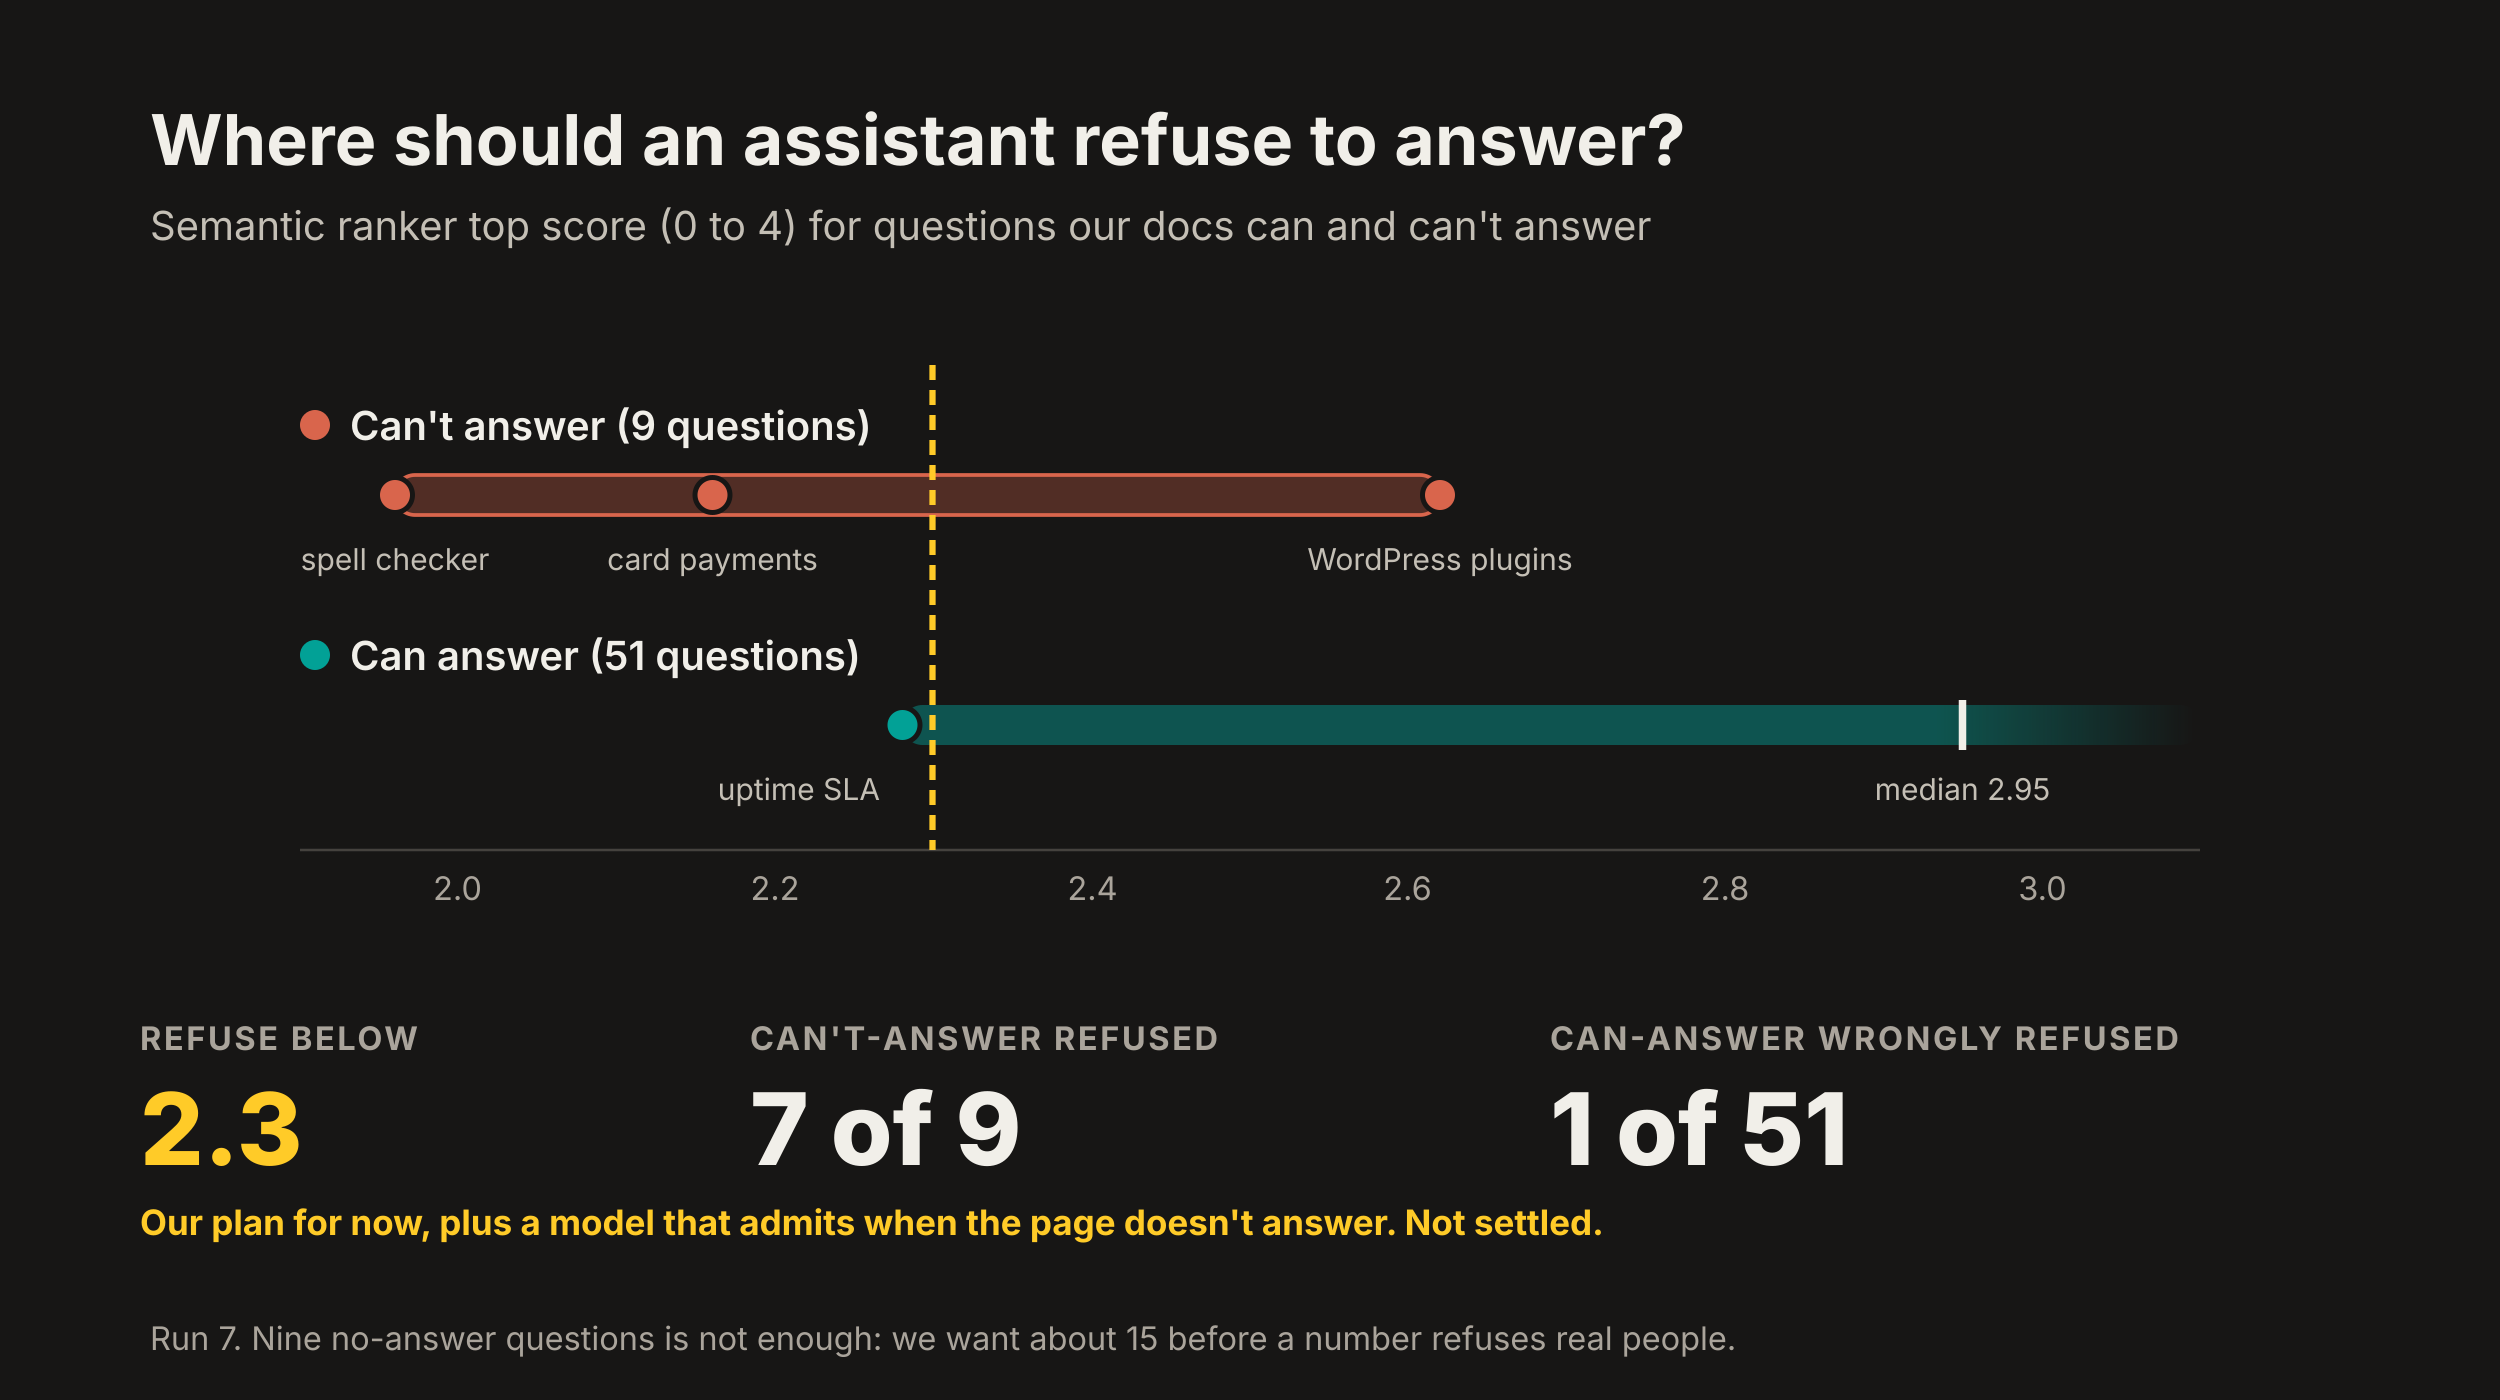
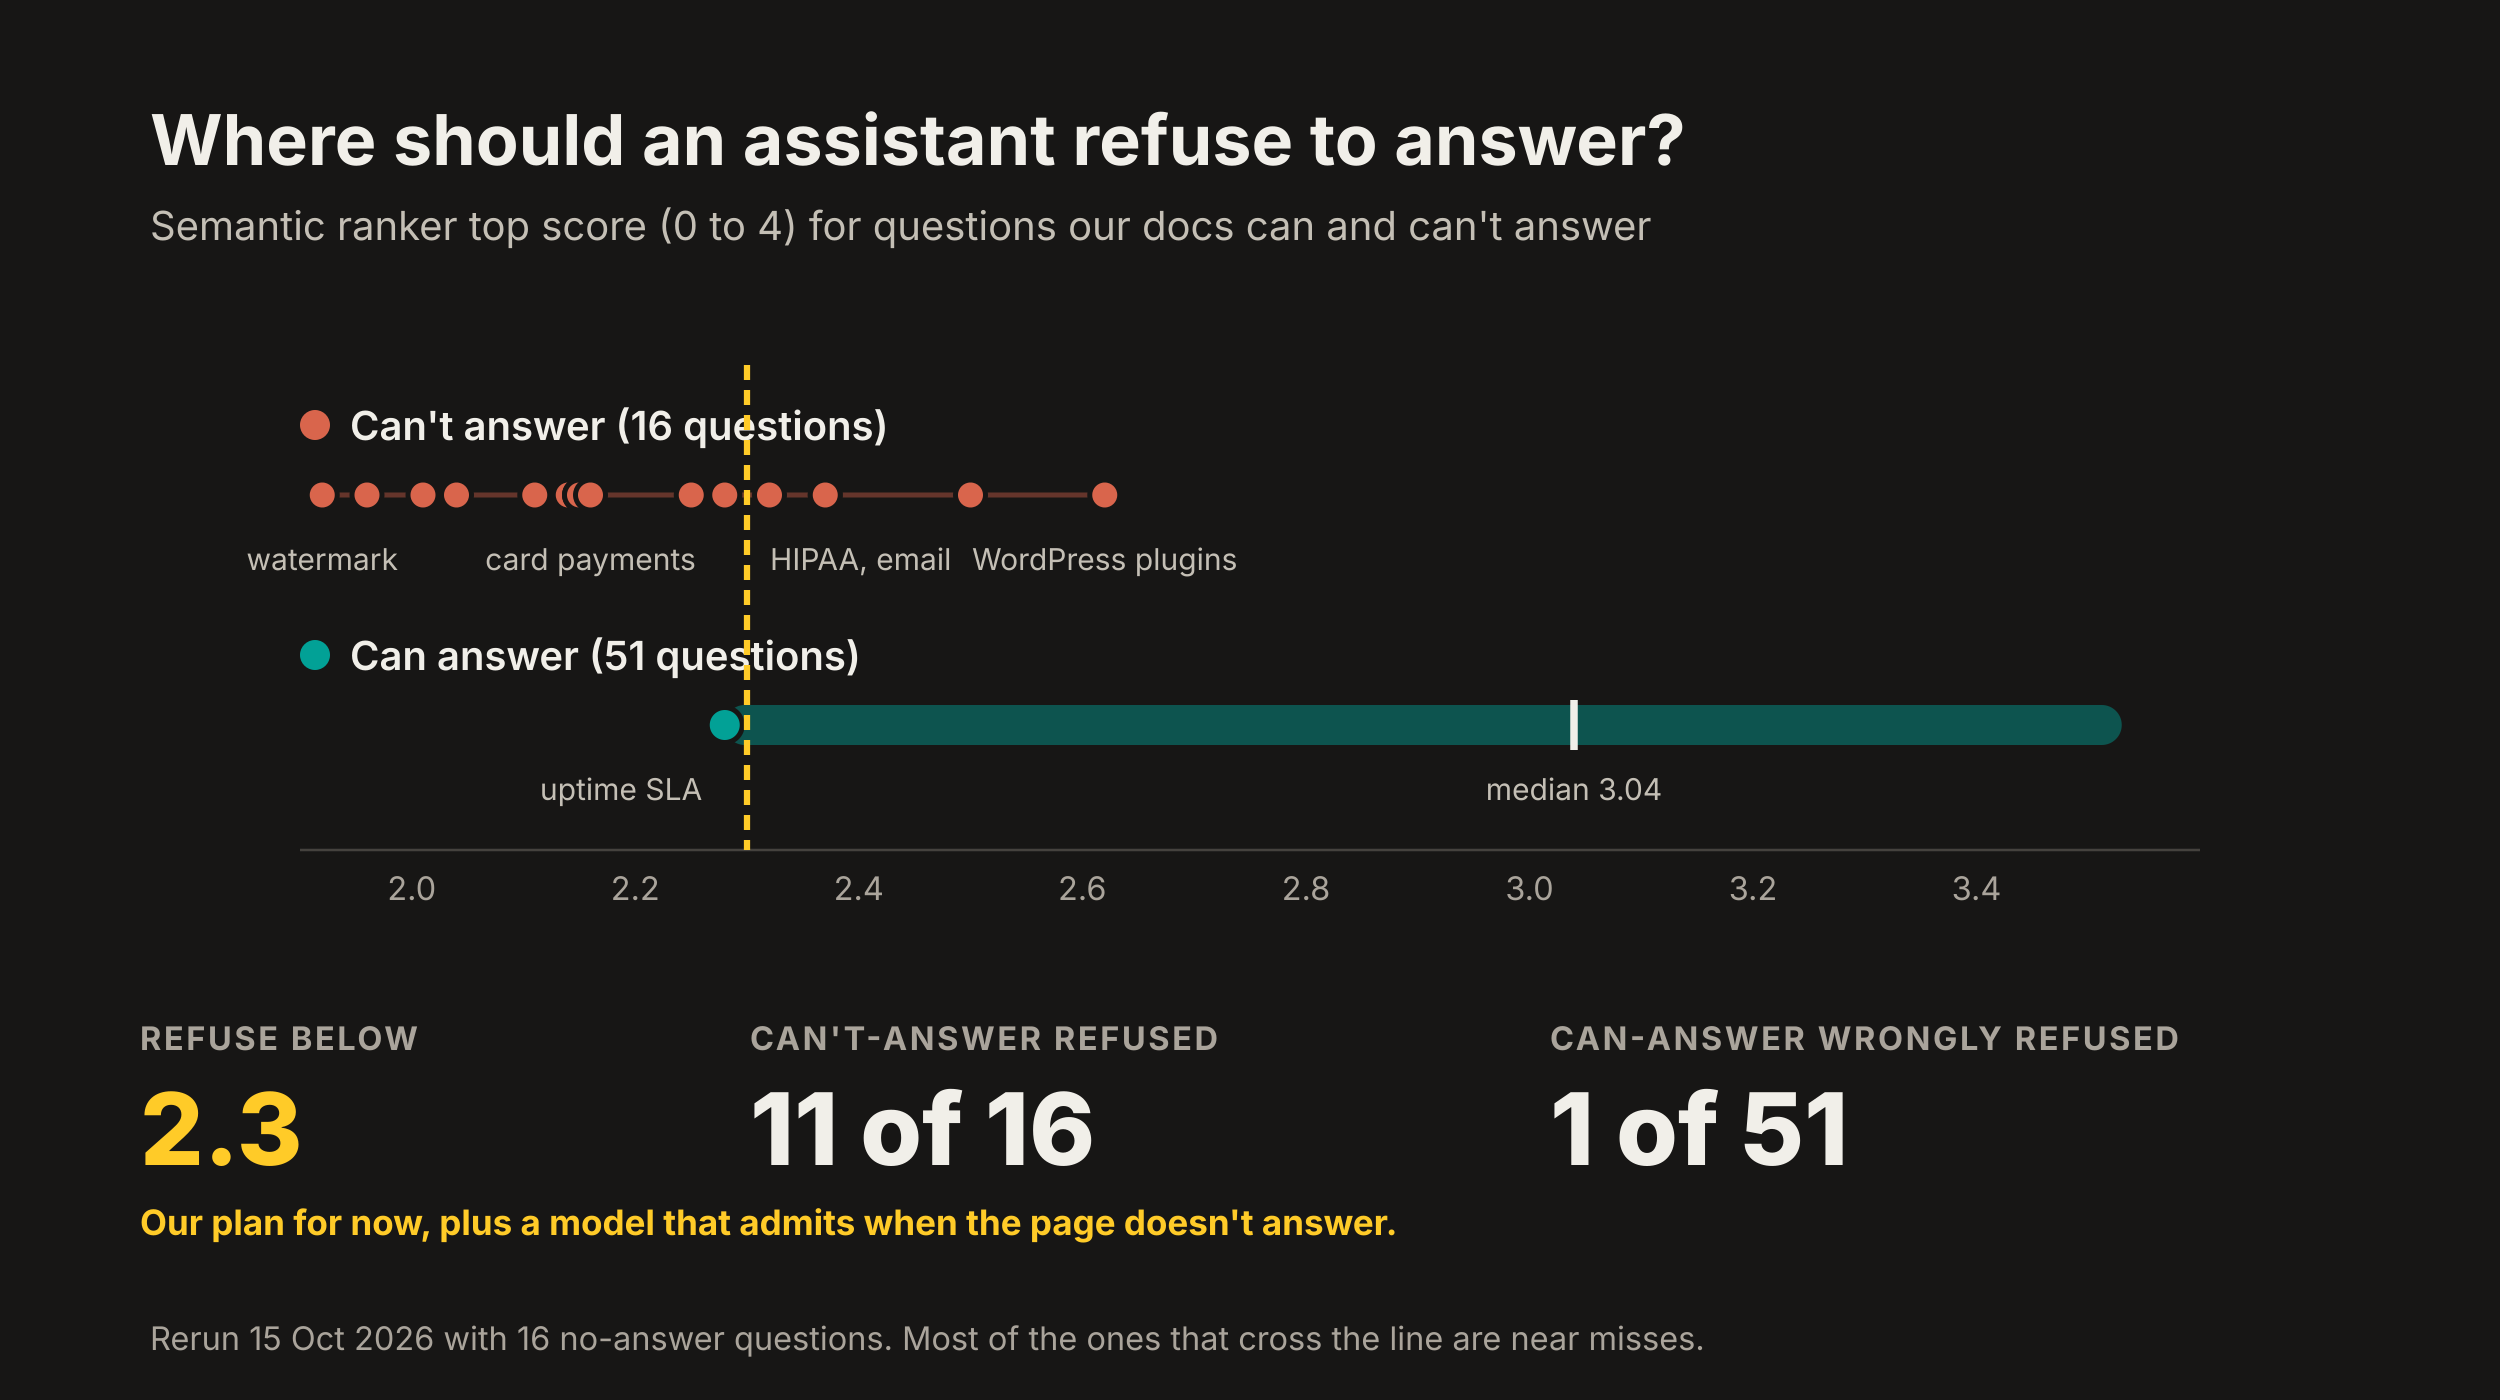
<svg xmlns="http://www.w3.org/2000/svg" viewBox="0 0 1000 560" width="1000" height="560" data-loop="14" role="img" aria-labelledby="t d">
  <defs>
-     <linearGradient id="tail" x1="0" x2="1">
+     <linearGradient id="band" x1="0" x2="1">
      <stop offset="0" stop-color="#02A196" stop-opacity=".45" />
-       <stop offset=".8" stop-color="#02A196" stop-opacity=".45" />
-       <stop offset="1" stop-color="#02A196" stop-opacity="0" />
+       <stop offset="1" stop-color="#02A196" stop-opacity=".45" />
    </linearGradient>
  </defs>
  <style>
text{font-family:-apple-system,"SF Pro Text","Inter","Segoe UI",Helvetica,Arial,sans-serif;fill:#F1EFE9}
.h{font-size:28px;font-weight:700}
.sub{font-size:16px;fill:#C4BFB5}
.lbl{font-size:16px;font-weight:600}
.pt{font-size:12px;fill:#C4BFB5}
.tick{font-size:13px;fill:#AAA49B}
.cap{font-size:13px;font-weight:700;letter-spacing:.08em;fill:#AAA49B}
.big{font-size:40px;font-weight:800}
.thr{font-size:14px;font-weight:700;fill:#FFCB28}
.note{font-size:13px;fill:#AAA49B}
.k0{transform-box:fill-box;animation:k0 14s ease-out infinite}
@keyframes k0{0%{opacity:0;transform:translateY(14px)}2.86%{opacity:0;transform:translateY(14px)}5.71%{opacity:1;transform:none}100%{opacity:1;transform:none}}
.k1{transform-box:fill-box;animation:k1 14s ease-out infinite}
@keyframes k1{0%{opacity:0;transform:translateY(14px)}5.71%{opacity:0;transform:translateY(14px)}8.57%{opacity:1;transform:none}100%{opacity:1;transform:none}}
.k2{opacity:0;transform-box:fill-box;animation:k2 14s ease-out infinite}
@keyframes k2{0%{opacity:0}11.43%{opacity:0}14.29%{opacity:1}27.86%{opacity:1}30.71%{opacity:0}100%{opacity:0}}
.k3{opacity:0;transform-box:fill-box;animation:k3 14s ease-out infinite}
@keyframes k3{0%{opacity:0}30.71%{opacity:0}33.57%{opacity:1}47.14%{opacity:1}50.00%{opacity:0}100%{opacity:0}}
.k4{opacity:0;transform-box:fill-box;animation:k4 14s ease-out infinite}
@keyframes k4{0%{opacity:0}50.00%{opacity:0}52.86%{opacity:1}66.43%{opacity:1}69.29%{opacity:0}100%{opacity:0}}
.k5{transform-box:fill-box;animation:k5 14s ease-out infinite}
@keyframes k5{0%{opacity:0}69.29%{opacity:0}72.14%{opacity:1}100%{opacity:1}}
#scene{animation:scene 14s linear infinite}
@keyframes scene{0%{opacity:0}2.14%{opacity:1}96.43%{opacity:1}100%{opacity:0}}
@media (prefers-reduced-motion:reduce){*{animation:none!important}}
</style>
  <rect width="1000" height="560" fill="#171615" />
  <g id="scene">
    <text x="60" y="66" class="h">Where should an assistant refuse to answer?</text>
    <text x="60" y="96" class="sub">Semantic ranker top score (0 to 4) for questions our docs can and can't answer</text>
    <g class="k0">
      <circle cx="126" cy="170" r="6" fill="#D9654C" />
-       <text x="140" y="176" class="lbl">Can't answer (9 questions)</text>
-       <rect x="158" y="190" width="418" height="16" rx="8" fill="#D9654C" fill-opacity=".3" stroke="#D9654C" stroke-width="1.5" />
-       <circle cx="158" cy="198" r="7" fill="#D9654C" stroke="#171615" stroke-width="2" />
-       <circle cx="285" cy="198" r="7" fill="#D9654C" stroke="#171615" stroke-width="2" />
-       <circle cx="576" cy="198" r="7" fill="#D9654C" stroke="#171615" stroke-width="2" />
-       <text x="158" y="228" text-anchor="middle" class="pt">spell checker</text>
-       <text x="285" y="228" text-anchor="middle" class="pt">card payments</text>
-       <text x="576" y="228" text-anchor="middle" class="pt">WordPress plugins</text>
+       <text x="140" y="176" class="lbl">Can't answer (16 questions)</text>
+       <line x1="128.9" y1="198" x2="441.9" y2="198" stroke="#D9654C" stroke-opacity=".4" stroke-width="2" />
+       <circle cx="128.9" cy="198" r="6" fill="#D9654C" stroke="#171615" stroke-width="2" />
+       <circle cx="146.8" cy="198" r="6" fill="#D9654C" stroke="#171615" stroke-width="2" />
+       <circle cx="169.2" cy="198" r="6" fill="#D9654C" stroke="#171615" stroke-width="2" />
+       <circle cx="182.6" cy="198" r="6" fill="#D9654C" stroke="#171615" stroke-width="2" />
+       <circle cx="213.9" cy="198" r="6" fill="#D9654C" stroke="#171615" stroke-width="2" />
+       <circle cx="227.3" cy="198" r="6" fill="#D9654C" stroke="#171615" stroke-width="2" />
+       <circle cx="231.8" cy="198" r="6" fill="#D9654C" stroke="#171615" stroke-width="2" />
+       <circle cx="231.8" cy="198" r="6" fill="#D9654C" stroke="#171615" stroke-width="2" />
+       <circle cx="236.2" cy="198" r="6" fill="#D9654C" stroke="#171615" stroke-width="2" />
+       <circle cx="276.5" cy="198" r="6" fill="#D9654C" stroke="#171615" stroke-width="2" />
+       <circle cx="289.9" cy="198" r="6" fill="#D9654C" stroke="#171615" stroke-width="2" />
+       <circle cx="307.8" cy="198" r="6" fill="#D9654C" stroke="#171615" stroke-width="2" />
+       <circle cx="330.1" cy="198" r="6" fill="#D9654C" stroke="#171615" stroke-width="2" />
+       <circle cx="330.1" cy="198" r="6" fill="#D9654C" stroke="#171615" stroke-width="2" />
+       <circle cx="388.2" cy="198" r="6" fill="#D9654C" stroke="#171615" stroke-width="2" />
+       <circle cx="441.9" cy="198" r="6" fill="#D9654C" stroke="#171615" stroke-width="2" />
+       <text x="128.9" y="228" text-anchor="middle" class="pt">watermark</text>
+       <text x="236.2" y="228" text-anchor="middle" class="pt">card payments</text>
+       <text x="308" y="228" text-anchor="start" class="pt">HIPAA, email</text>
+       <text x="441.9" y="228" text-anchor="middle" class="pt">WordPress plugins</text>
    </g>
    <g class="k1">
      <circle cx="126" cy="262" r="6" fill="#02A196" />
      <text x="140" y="268" class="lbl">Can answer (51 questions)</text>
-       <rect x="361" y="282" width="519" height="16" rx="8" fill="url(#tail)" />
-       <circle cx="361" cy="290" r="7" fill="#02A196" stroke="#171615" stroke-width="2" />
-       <line x1="785" y1="280" x2="785" y2="300" stroke="#F1EFE9" stroke-width="3" />
-       <text x="352" y="320" text-anchor="end" class="pt">uptime SLA</text>
-       <text x="785" y="320" text-anchor="middle" class="pt">median 2.95</text>
+       <rect x="289.9" y="282" width="558.8" height="16" rx="8" fill="url(#band)" />
+       <circle cx="289.9" cy="290" r="7" fill="#02A196" stroke="#171615" stroke-width="2" />
+       <line x1="629.6" y1="280" x2="629.6" y2="300" stroke="#F1EFE9" stroke-width="3" />
+       <text x="280.9" y="320" text-anchor="end" class="pt">uptime SLA</text>
+       <text x="629.6" y="320" text-anchor="middle" class="pt">median 3.04</text>
    </g>
    <line x1="120" y1="340" x2="880" y2="340" stroke="#45423E" />
-     <g class="tick">
-       <text x="183" y="360" text-anchor="middle" class="tick">2.0</text>
-       <text x="310" y="360" text-anchor="middle" class="tick">2.2</text>
-       <text x="437" y="360" text-anchor="middle" class="tick">2.4</text>
-       <text x="563" y="360" text-anchor="middle" class="tick">2.6</text>
-       <text x="690" y="360" text-anchor="middle" class="tick">2.8</text>
-       <text x="817" y="360" text-anchor="middle" class="tick">3.0</text>
+     <g>
+       <text x="164.7" y="360" text-anchor="middle" class="tick">2.0</text>
+       <text x="254.1" y="360" text-anchor="middle" class="tick">2.2</text>
+       <text x="343.5" y="360" text-anchor="middle" class="tick">2.4</text>
+       <text x="432.9" y="360" text-anchor="middle" class="tick">2.6</text>
+       <text x="522.4" y="360" text-anchor="middle" class="tick">2.8</text>
+       <text x="611.8" y="360" text-anchor="middle" class="tick">3.0</text>
+       <text x="701.2" y="360" text-anchor="middle" class="tick">3.2</text>
+       <text x="790.6" y="360" text-anchor="middle" class="tick">3.4</text>
    </g>
    <g class="k2">
-       <line x1="183" y1="146" x2="183" y2="340" stroke="#FFCB28" stroke-width="2.5" stroke-dasharray="6 4" />
+       <line x1="164.7" y1="146" x2="164.7" y2="340" stroke="#FFCB28" stroke-width="2.5" stroke-dasharray="6 4" />
      <text x="56" y="420" class="cap">REFUSE BELOW</text>
      <text x="56" y="466" class="big" style="fill:#FFCB28">2.0</text>
      <text x="300" y="420" class="cap">CAN'T-ANSWER REFUSED</text>
-       <text x="300" y="466" class="big">1 of 9</text>
+       <text x="300" y="466" class="big">2 of 16</text>
      <text x="620" y="420" class="cap">CAN-ANSWER WRONGLY REFUSED</text>
      <text x="620" y="466" class="big">0 of 51</text>
    </g>
    <g class="k3">
-       <line x1="310" y1="146" x2="310" y2="340" stroke="#FFCB28" stroke-width="2.5" stroke-dasharray="6 4" />
+       <line x1="254.1" y1="146" x2="254.1" y2="340" stroke="#FFCB28" stroke-width="2.5" stroke-dasharray="6 4" />
      <text x="56" y="420" class="cap">REFUSE BELOW</text>
      <text x="56" y="466" class="big" style="fill:#FFCB28">2.2</text>
      <text x="300" y="420" class="cap">CAN'T-ANSWER REFUSED</text>
-       <text x="300" y="466" class="big">5 of 9</text>
+       <text x="300" y="466" class="big">9 of 16</text>
      <text x="620" y="420" class="cap">CAN-ANSWER WRONGLY REFUSED</text>
      <text x="620" y="466" class="big">0 of 51</text>
    </g>
    <g class="k4">
-       <line x1="437" y1="146" x2="437" y2="340" stroke="#FFCB28" stroke-width="2.5" stroke-dasharray="6 4" />
+       <line x1="343.5" y1="146" x2="343.5" y2="340" stroke="#FFCB28" stroke-width="2.5" stroke-dasharray="6 4" />
      <text x="56" y="420" class="cap">REFUSE BELOW</text>
      <text x="56" y="466" class="big" style="fill:#FFCB28">2.4</text>
      <text x="300" y="420" class="cap">CAN'T-ANSWER REFUSED</text>
-       <text x="300" y="466" class="big">8 of 9</text>
+       <text x="300" y="466" class="big">14 of 16</text>
      <text x="620" y="420" class="cap">CAN-ANSWER WRONGLY REFUSED</text>
      <text x="620" y="466" class="big">3 of 51</text>
    </g>
    <g class="k5">
-       <line x1="373" y1="146" x2="373" y2="340" stroke="#FFCB28" stroke-width="2.5" stroke-dasharray="6 4" />
+       <line x1="298.8" y1="146" x2="298.8" y2="340" stroke="#FFCB28" stroke-width="2.5" stroke-dasharray="6 4" />
      <text x="56" y="420" class="cap">REFUSE BELOW</text>
      <text x="56" y="466" class="big" style="fill:#FFCB28">2.3</text>
      <text x="300" y="420" class="cap">CAN'T-ANSWER REFUSED</text>
-       <text x="300" y="466" class="big">7 of 9</text>
+       <text x="300" y="466" class="big">11 of 16</text>
      <text x="620" y="420" class="cap">CAN-ANSWER WRONGLY REFUSED</text>
      <text x="620" y="466" class="big">1 of 51</text>
-       <text x="56" y="494" class="thr">Our plan for now, plus a model that admits when the page doesn't answer. Not settled.</text>
+       <text x="56" y="494" class="thr">Our plan for now, plus a model that admits when the page doesn't answer.</text>
    </g>
-     <text x="60" y="540" class="note">Run 7. Nine no-answer questions is not enough: we want about 15 before a number refuses real people.</text>
+     <text x="60" y="540" class="note">Rerun 15 Oct 2026 with 16 no-answer questions. Most of the ones that cross the line are near misses.</text>
  </g>
</svg>
